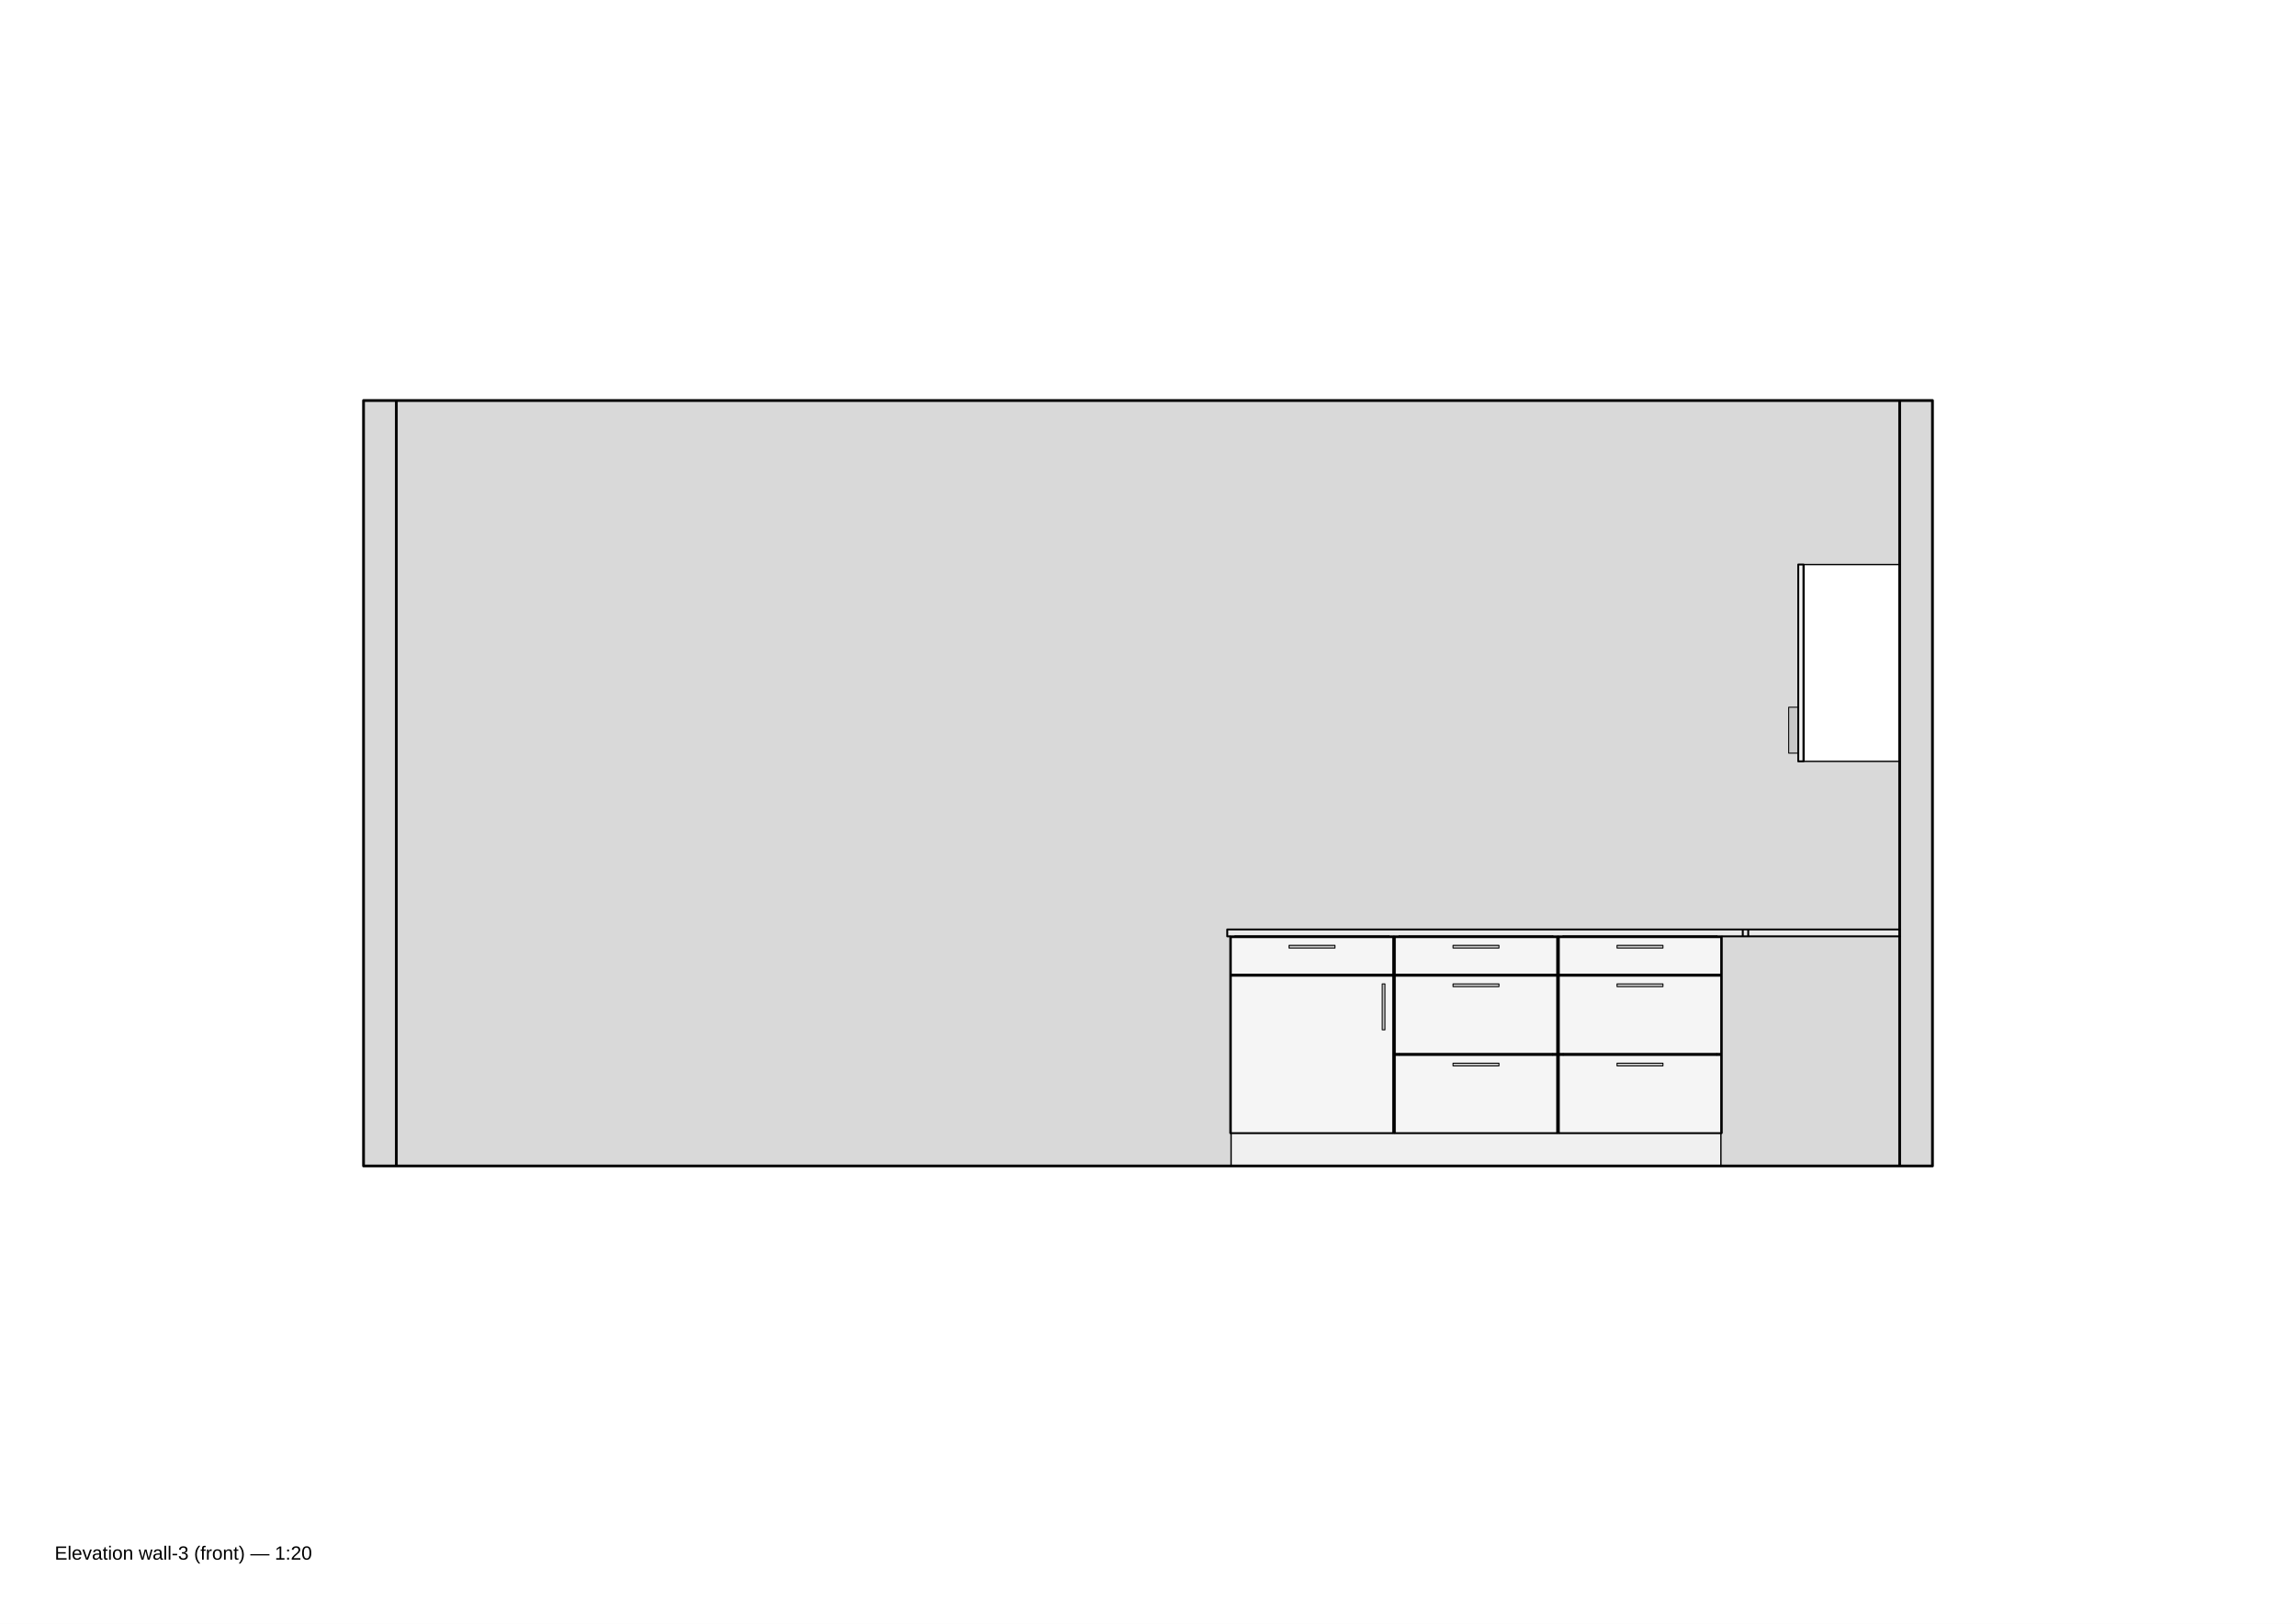
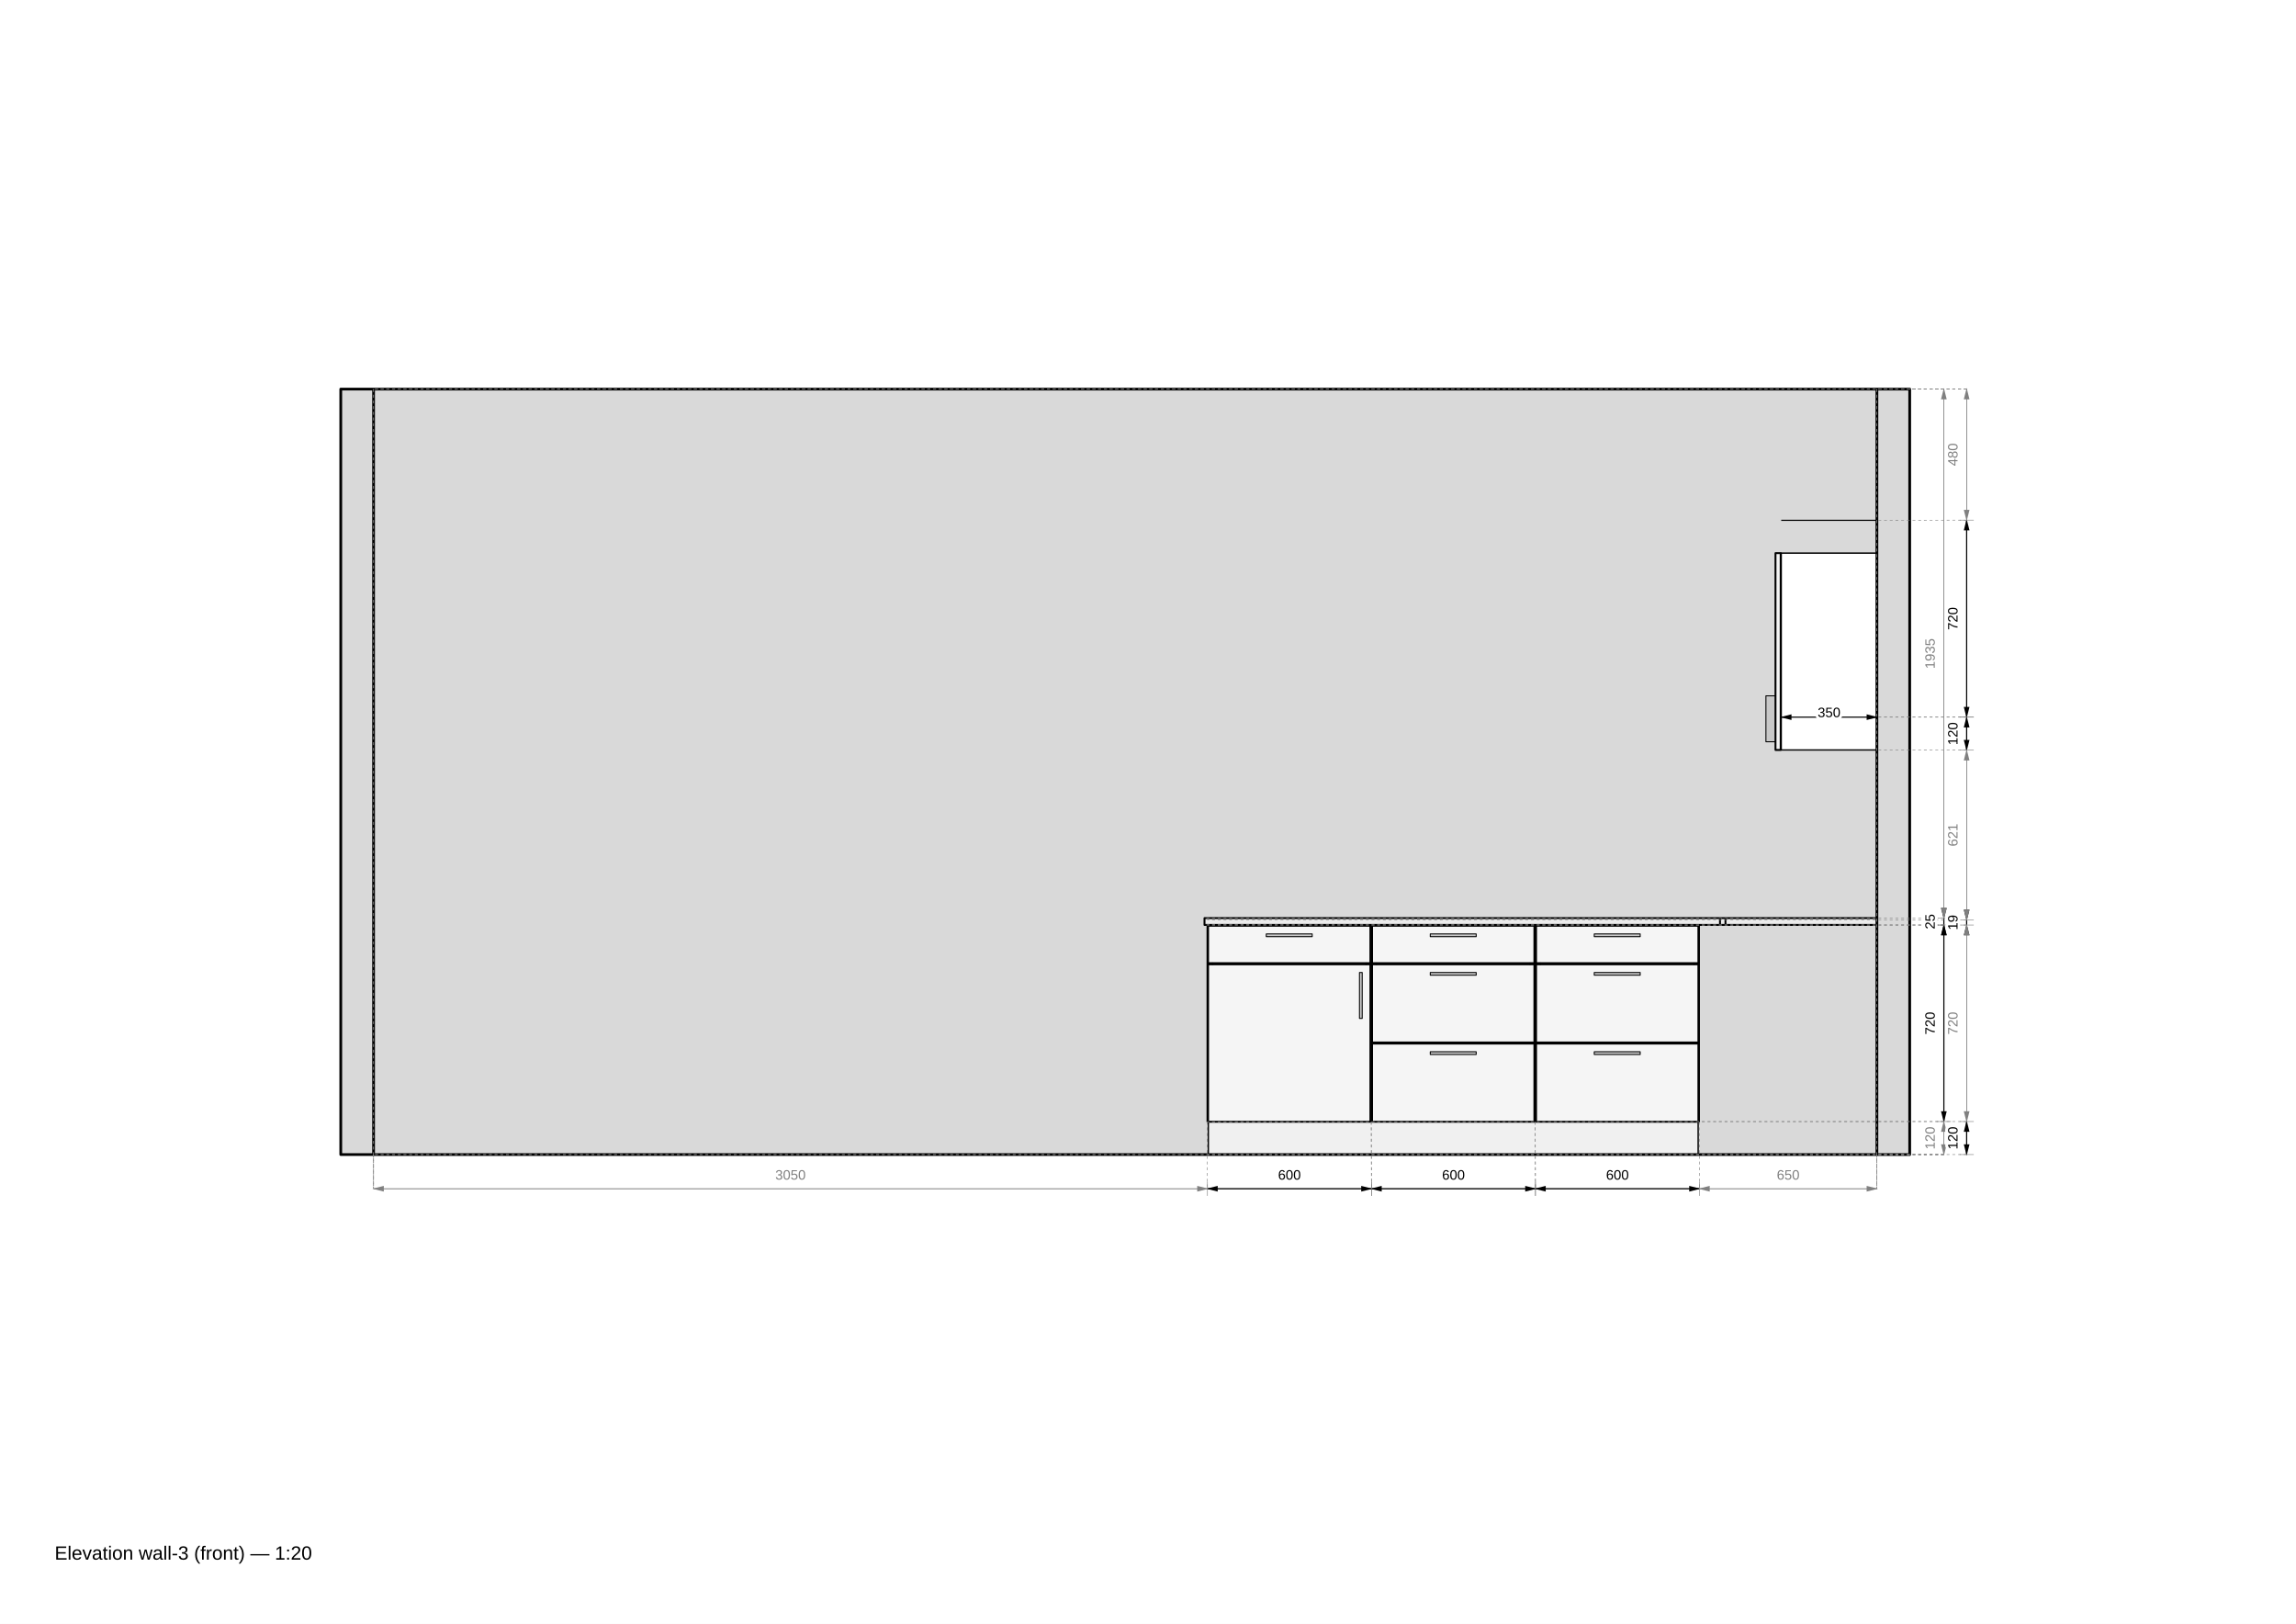
- <svg xmlns="http://www.w3.org/2000/svg" width="420mm" height="297mm" viewBox="-2135.0 -4265.0 8400.0 5940.0">
-   <rect x="-2135.0" y="-4265.0" width="8400.0" height="5940.0" fill="#ffffff" />
+ <svg xmlns="http://www.w3.org/2000/svg" width="420mm" height="297mm" viewBox="-2051.7 -4223.3 8400.0 5940.0">
+   <rect x="-2051.7" y="-4223.3" width="8400.0" height="5940.0" fill="#ffffff" />
  <g id="fills" fill-rule="evenodd">
    <path d="M4815.0 0.0L-685.0 0.0L-685.0 -2800.0L4815.0 -2800.0Z" fill="#d9d9d9" />
    <path d="M-685.0 0.0L-805.0 0.0L-805.0 -2800.0L-685.0 -2800.0Z" fill="#d9d9d9" />
    <path d="M4935.0 0.0L4815.0 0.0L4815.0 -2800.0L4935.0 -2800.0Z" fill="#d9d9d9" />
    <path d="M3574.0 -121.5L4156.0 -121.5L4156.0 -838.5L3574.0 -838.5Z" fill="#ffffff" />
    <path d="M2974.0 -121.5L3556.0 -121.5L3556.0 -838.5L2974.0 -838.5Z" fill="#ffffff" />
    <path d="M2374.0 -121.5L2956.0 -121.5L2956.0 -838.5L2374.0 -838.5Z" fill="#ffffff" />
    <path d="M4463.0 -1480.0L4463.0 -2200.0L4444.0 -2200.0L4444.0 -1480.0Z" fill="#ffffff" />
    <path d="M4515.0 -1480.0L4515.0 -2200.0L4465.0 -2200.0L4465.0 -1480.0Z" fill="#ffffff" />
    <path d="M2952.4 -393.8L2931.7 -393.8L2931.7 -414.8L2952.4 -414.8Z" fill="#c8c8c8" />
    <path d="M2376.6 -393.8L2397.3 -393.8L2397.3 -414.8L2376.6 -414.8Z" fill="#c8c8c8" />
    <path d="M4815.0 -1480.0L4815.0 -2200.0L4465.0 -2200.0L4465.0 -1480.0Z" fill="#ffffff" />
    <path d="M3603.0 -181.9L4127.0 -181.9L4127.0 -393.9L3603.0 -393.9Z" fill="#f5f5f5" />
    <path d="M3603.0 -452.4L4127.0 -452.4L4127.0 -664.4L3603.0 -664.4Z" fill="#f5f5f5" />
    <path d="M3603.0 -742.4L4127.0 -742.4L4127.0 -805.4L3603.0 -805.4Z" fill="#f5f5f5" />
    <path d="M3003.0 -181.9L3527.0 -181.9L3527.0 -393.9L3003.0 -393.9Z" fill="#f5f5f5" />
    <path d="M3003.0 -452.4L3527.0 -452.4L3527.0 -664.4L3003.0 -664.4Z" fill="#f5f5f5" />
    <path d="M3003.0 -742.4L3527.0 -742.4L3527.0 -805.4L3003.0 -805.4Z" fill="#f5f5f5" />
    <path d="M2403.0 -742.4L2927.0 -742.4L2927.0 -805.4L2403.0 -805.4Z" fill="#f5f5f5" />
    <path d="M4771.1 -1699.8L4771.1 -1720.8L4762.9 -1720.8L4762.9 -1699.8Z" fill="#c8c8c8" />
    <path d="M4771.1 -1932.2L4771.1 -1953.2L4762.9 -1953.2L4762.9 -1932.2Z" fill="#c8c8c8" />
    <path d="M4489.1 -1699.8L4489.1 -1720.8L4480.9 -1720.8L4480.9 -1699.8Z" fill="#c8c8c8" />
    <path d="M4489.1 -1932.2L4489.1 -1953.2L4480.9 -1953.2L4480.9 -1932.2Z" fill="#c8c8c8" />
    <path d="M4150.0 0.0L4050.0 0.0L4050.0 -112.0L4150.0 -112.0Z" fill="#c8c8c8" />
    <path d="M3512.5 0.0L3612.5 0.0L3612.5 -112.0L3512.5 -112.0Z" fill="#c8c8c8" />
    <path d="M2912.5 0.0L3012.5 0.0L3012.5 -112.0L2912.5 -112.0Z" fill="#c8c8c8" />
    <path d="M2380.0 0.0L2480.0 0.0L2480.0 -112.0L2380.0 -112.0Z" fill="#c8c8c8" />
    <path d="M3584.0 -820.5L4146.0 -820.5L4146.0 -839.5L3584.0 -839.5Z" fill="#ffffff" />
    <path d="M2984.0 -820.5L3546.0 -820.5L3546.0 -839.5L2984.0 -839.5Z" fill="#ffffff" />
    <path d="M2384.0 -820.5L2946.0 -820.5L2946.0 -839.5L2384.0 -839.5Z" fill="#ffffff" />
    <path d="M4145.0 0.0L4145.0 -120.0L4161.0 -120.0L4161.0 0.0Z" fill="#f0f0f0" />
    <path d="M4150.0 0.0L4050.0 0.0L4050.0 -112.0L4150.0 -112.0Z" fill="#c8c8c8" />
    <path d="M2385.0 -101.0L4145.0 -101.0L4145.0 -120.0L2385.0 -120.0Z" fill="#f0f0f0" />
    <path d="M2385.0 0.0L2385.0 -120.0L2369.0 -120.0L2369.0 0.0Z" fill="#f0f0f0" />
    <path d="M3512.5 0.0L3612.5 0.0L3612.5 -112.0L3512.5 -112.0Z" fill="#c8c8c8" />
    <path d="M2912.5 0.0L3012.5 0.0L3012.5 -112.0L2912.5 -112.0Z" fill="#c8c8c8" />
    <path d="M2380.0 0.0L2480.0 0.0L2480.0 -112.0L2380.0 -112.0Z" fill="#c8c8c8" />
    <path d="M2369.0 0.0L4161.0 0.0L4161.0 -120.0L2369.0 -120.0Z" fill="#f0f0f0" />
    <path d="M2952.4 -393.8L2931.7 -393.8L2931.7 -414.8L2952.4 -414.8Z" fill="#c8c8c8" />
    <path d="M2376.6 -393.8L2397.3 -393.8L2397.3 -414.8L2376.6 -414.8Z" fill="#c8c8c8" />
    <path d="M4115.0 -144.6L4146.0 -144.6L4146.0 -191.6L4115.0 -191.6Z" fill="#c8c8c8" />
    <path d="M4115.0 -415.1L4146.0 -415.1L4146.0 -462.1L4115.0 -462.1Z" fill="#c8c8c8" />
    <path d="M4115.0 -705.1L4146.0 -705.1L4146.0 -752.1L4115.0 -752.1Z" fill="#c8c8c8" />
    <path d="M3515.0 -144.6L3546.0 -144.6L3546.0 -191.6L3515.0 -191.6Z" fill="#c8c8c8" />
    <path d="M3515.0 -415.1L3546.0 -415.1L3546.0 -462.1L3515.0 -462.1Z" fill="#c8c8c8" />
    <path d="M3515.0 -705.1L3546.0 -705.1L3546.0 -752.1L3515.0 -752.1Z" fill="#c8c8c8" />
    <path d="M3584.0 -144.6L3615.0 -144.6L3615.0 -191.6L3584.0 -191.6Z" fill="#c8c8c8" />
    <path d="M3584.0 -415.1L3615.0 -415.1L3615.0 -462.1L3584.0 -462.1Z" fill="#c8c8c8" />
    <path d="M3584.0 -705.1L3615.0 -705.1L3615.0 -752.1L3584.0 -752.1Z" fill="#c8c8c8" />
    <path d="M2915.0 -705.1L2946.0 -705.1L2946.0 -752.1L2915.0 -752.1Z" fill="#c8c8c8" />
    <path d="M2984.0 -144.6L3015.0 -144.6L3015.0 -191.6L2984.0 -191.6Z" fill="#c8c8c8" />
    <path d="M2984.0 -415.1L3015.0 -415.1L3015.0 -462.1L2984.0 -462.1Z" fill="#c8c8c8" />
    <path d="M2984.0 -705.1L3015.0 -705.1L3015.0 -752.1L2984.0 -752.1Z" fill="#c8c8c8" />
    <path d="M2384.0 -705.1L2415.0 -705.1L2415.0 -752.1L2384.0 -752.1Z" fill="#c8c8c8" />
    <path d="M3584.0 -120.5L4146.0 -120.5L4146.0 -139.5L3584.0 -139.5Z" fill="#ffffff" />
    <path d="M2984.0 -120.5L3546.0 -120.5L3546.0 -139.5L2984.0 -139.5Z" fill="#ffffff" />
    <path d="M2384.0 -120.5L2946.0 -120.5L2946.0 -139.5L2384.0 -139.5Z" fill="#ffffff" />
    <path d="M4146.0 -120.0L4165.0 -120.0L4165.0 -840.0L4146.0 -840.0Z" fill="#ffffff" />
    <path d="M3546.0 -120.0L3565.0 -120.0L3565.0 -840.0L3546.0 -840.0Z" fill="#ffffff" />
    <path d="M3584.0 -820.5L4146.0 -820.5L4146.0 -839.5L3584.0 -839.5Z" fill="#f5f5f5" />
    <path d="M3565.0 -120.0L3584.0 -120.0L3584.0 -840.0L3565.0 -840.0Z" fill="#ffffff" />
    <path d="M2946.0 -120.0L2965.0 -120.0L2965.0 -840.0L2946.0 -840.0Z" fill="#ffffff" />
    <path d="M2984.0 -820.5L3546.0 -820.5L3546.0 -839.5L2984.0 -839.5Z" fill="#f5f5f5" />
    <path d="M2965.0 -120.0L2984.0 -120.0L2984.0 -840.0L2965.0 -840.0Z" fill="#ffffff" />
    <path d="M2384.5 -409.8L2945.5 -409.8L2945.5 -425.8L2384.5 -425.8Z" fill="#ffffff" />
    <path d="M2384.0 -820.5L2946.0 -820.5L2946.0 -839.5L2384.0 -839.5Z" fill="#f5f5f5" />
    <path d="M2365.0 -120.0L2384.0 -120.0L2384.0 -840.0L2365.0 -840.0Z" fill="#ffffff" />
    <path d="M4073.0 -142.9L4139.0 -142.9L4139.0 -393.9L4073.0 -393.9Z" fill="#c8c8c8" />
    <path d="M4073.0 -413.4L4139.0 -413.4L4139.0 -664.4L4073.0 -664.4Z" fill="#c8c8c8" />
    <path d="M4073.0 -703.4L4139.0 -703.4L4139.0 -805.4L4073.0 -805.4Z" fill="#c8c8c8" />
    <path d="M3473.0 -142.9L3539.0 -142.9L3539.0 -393.9L3473.0 -393.9Z" fill="#c8c8c8" />
    <path d="M3473.0 -413.4L3539.0 -413.4L3539.0 -664.4L3473.0 -664.4Z" fill="#c8c8c8" />
    <path d="M3473.0 -703.4L3539.0 -703.4L3539.0 -805.4L3473.0 -805.4Z" fill="#c8c8c8" />
    <path d="M3601.5 -165.9L4128.5 -165.9L4128.5 -181.9L3601.5 -181.9Z" fill="#f5f5f5" />
    <path d="M3601.5 -436.4L4128.5 -436.4L4128.5 -452.4L3601.5 -452.4Z" fill="#f5f5f5" />
    <path d="M3601.5 -726.4L4128.5 -726.4L4128.5 -742.4L3601.5 -742.4Z" fill="#f5f5f5" />
    <path d="M3591.0 -142.9L3657.0 -142.9L3657.0 -393.9L3591.0 -393.9Z" fill="#c8c8c8" />
    <path d="M3591.0 -413.4L3657.0 -413.4L3657.0 -664.4L3591.0 -664.4Z" fill="#c8c8c8" />
    <path d="M3591.0 -703.4L3657.0 -703.4L3657.0 -805.4L3591.0 -805.4Z" fill="#c8c8c8" />
    <path d="M2873.0 -703.4L2939.0 -703.4L2939.0 -805.4L2873.0 -805.4Z" fill="#c8c8c8" />
    <path d="M3001.5 -165.9L3528.5 -165.9L3528.5 -181.9L3001.5 -181.9Z" fill="#f5f5f5" />
    <path d="M3001.5 -436.4L3528.5 -436.4L3528.5 -452.4L3001.5 -452.4Z" fill="#f5f5f5" />
    <path d="M3001.5 -726.4L3528.5 -726.4L3528.5 -742.4L3001.5 -742.4Z" fill="#f5f5f5" />
    <path d="M2991.0 -142.9L3057.0 -142.9L3057.0 -393.9L2991.0 -393.9Z" fill="#c8c8c8" />
    <path d="M2991.0 -413.4L3057.0 -413.4L3057.0 -664.4L2991.0 -664.4Z" fill="#c8c8c8" />
    <path d="M2991.0 -703.4L3057.0 -703.4L3057.0 -805.4L2991.0 -805.4Z" fill="#c8c8c8" />
    <path d="M2401.5 -726.4L2928.5 -726.4L2928.5 -742.4L2401.5 -742.4Z" fill="#f5f5f5" />
    <path d="M2391.0 -703.4L2457.0 -703.4L2457.0 -805.4L2391.0 -805.4Z" fill="#c8c8c8" />
    <path d="M4815.0 -840.0L4261.0 -840.0L4261.0 -865.0L4815.0 -865.0Z" fill="#ebebeb" />
    <path d="M3568.0 -120.0L4162.0 -120.0L4162.0 -406.0L3568.0 -406.0Z" fill="#f5f5f5" />
    <path d="M3568.0 -410.0L4162.0 -410.0L4162.0 -696.0L3568.0 -696.0Z" fill="#f5f5f5" />
    <path d="M3568.0 -700.0L4162.0 -700.0L4162.0 -837.0L3568.0 -837.0Z" fill="#f5f5f5" />
    <path d="M2968.0 -120.0L3562.0 -120.0L3562.0 -406.0L2968.0 -406.0Z" fill="#f5f5f5" />
    <path d="M2968.0 -410.0L3562.0 -410.0L3562.0 -696.0L2968.0 -696.0Z" fill="#f5f5f5" />
    <path d="M2968.0 -700.0L3562.0 -700.0L3562.0 -837.0L2968.0 -837.0Z" fill="#f5f5f5" />
    <path d="M2368.0 -120.0L2962.0 -120.0L2962.0 -696.0L2368.0 -696.0Z" fill="#f5f5f5" />
    <path d="M2368.0 -700.0L2962.0 -700.0L2962.0 -837.0L2368.0 -837.0Z" fill="#f5f5f5" />
    <path d="M4261.0 -840.0L4241.0 -840.0L4241.0 -865.0L4261.0 -865.0Z" fill="#ebebeb" />
    <path d="M4241.0 -840.0L2355.0 -840.0L2355.0 -865.0L4241.0 -865.0Z" fill="#ebebeb" />
    <path d="M3781.0 -366.0L3949.0 -366.0L3949.0 -376.0L3781.0 -376.0Z" fill="#c8c8c8" />
    <path d="M3781.0 -656.0L3949.0 -656.0L3949.0 -666.0L3781.0 -666.0Z" fill="#c8c8c8" />
    <path d="M3781.0 -797.0L3949.0 -797.0L3949.0 -807.0L3781.0 -807.0Z" fill="#c8c8c8" />
    <path d="M3181.0 -366.0L3349.0 -366.0L3349.0 -376.0L3181.0 -376.0Z" fill="#c8c8c8" />
    <path d="M3181.0 -656.0L3349.0 -656.0L3349.0 -666.0L3181.0 -666.0Z" fill="#c8c8c8" />
    <path d="M3181.0 -797.0L3349.0 -797.0L3349.0 -807.0L3181.0 -807.0Z" fill="#c8c8c8" />
    <path d="M2922.0 -666.0L2922.0 -498.0L2932.0 -498.0L2932.0 -666.0Z" fill="#c8c8c8" />
    <path d="M2581.0 -797.0L2749.0 -797.0L2749.0 -807.0L2581.0 -807.0Z" fill="#c8c8c8" />
    <path d="M4444.0 -1678.0L4444.0 -1510.0L4409.0 -1510.0L4409.0 -1678.0Z" fill="#c8c8c8" />
    <path d="M4787.0 -1715.8L4787.0 -1731.8L4465.0 -1731.8L4465.0 -1715.8Z" fill="#ffffff" />
    <path d="M4787.0 -1948.2L4787.0 -1964.2L4465.0 -1964.2L4465.0 -1948.2Z" fill="#ffffff" />
    <path d="M4814.5 -1480.5L4814.5 -1499.5L4465.5 -1499.5L4465.5 -1480.5Z" fill="#ffffff" />
    <path d="M4814.5 -2180.5L4814.5 -2199.5L4465.5 -2199.5L4465.5 -2180.5Z" fill="#ffffff" />
    <path d="M4762.9 -1699.8L4762.9 -1720.8L4771.1 -1720.8L4771.1 -1699.8Z" fill="#c8c8c8" />
    <path d="M4762.9 -1932.2L4762.9 -1953.2L4771.1 -1953.2L4771.1 -1932.2Z" fill="#c8c8c8" />
    <path d="M4480.9 -1699.8L4480.9 -1720.8L4489.1 -1720.8L4489.1 -1699.8Z" fill="#c8c8c8" />
    <path d="M4480.9 -1932.2L4480.9 -1953.2L4489.1 -1953.2L4489.1 -1932.2Z" fill="#c8c8c8" />
    <path d="M4795.0 -1494.5L4795.0 -2185.5L4787.0 -2185.5L4787.0 -1494.5Z" fill="#ffffff" />
    <path d="M4463.0 -1480.0L4463.0 -2200.0L4444.0 -2200.0L4444.0 -1480.0Z" fill="#f5f5f5" />
    <path d="M4815.0 -1480.0L4815.0 -2200.0L4465.0 -2200.0L4465.0 -1480.0Z" fill="#ffffff" />
  </g>
  <g id="hidden-lines" fill="none" stroke="#000000" stroke-linecap="round" />
  <g id="lines" fill="none" stroke="#000000" stroke-linecap="round" stroke-linejoin="round">
    <path class="wall" stroke-width="10.0" d="M-805.0 0.0L4935.0 0.0M-805.0 -2800.0L4935.0 -2800.0M4815.0 0.0L4815.0 -2800.0M-685.0 0.0L-685.0 -2800.0M-805.0 0.0L-805.0 -2800.0M4935.0 0.0L4935.0 -2800.0" />
    <path class="front" stroke-width="7.0" d="M2368.0 -120.0L2962.0 -120.0M2968.0 -120.0L3562.0 -120.0M3568.0 -120.0L4162.0 -120.0M3584.0 -837.0L3584.0 -839.5M4146.0 -837.0L4146.0 -839.5M2384.0 -839.5L2946.0 -839.5M2984.0 -839.5L3546.0 -839.5M3584.0 -839.5L4146.0 -839.5M3568.0 -120.0L3568.0 -406.0M3568.0 -410.0L3568.0 -696.0M3568.0 -700.0L3568.0 -837.0M4162.0 -120.0L4162.0 -406.0M4162.0 -410.0L4162.0 -696.0M4162.0 -700.0L4162.0 -837.0M2968.0 -406.0L3562.0 -406.0M3568.0 -406.0L4162.0 -406.0M2968.0 -410.0L3562.0 -410.0M3568.0 -410.0L4162.0 -410.0M2368.0 -696.0L2962.0 -696.0M2968.0 -696.0L3562.0 -696.0M3568.0 -696.0L4162.0 -696.0M2368.0 -700.0L2962.0 -700.0M2968.0 -700.0L3562.0 -700.0M3568.0 -700.0L4162.0 -700.0M2368.0 -837.0L2962.0 -837.0M2968.0 -837.0L3562.0 -837.0M3568.0 -837.0L4162.0 -837.0M2984.0 -837.0L2984.0 -839.5M3546.0 -837.0L3546.0 -839.5M2968.0 -120.0L2968.0 -406.0M2968.0 -410.0L2968.0 -696.0M2968.0 -700.0L2968.0 -837.0M3562.0 -120.0L3562.0 -406.0M3562.0 -410.0L3562.0 -696.0M3562.0 -700.0L3562.0 -837.0M2384.0 -837.0L2384.0 -839.5M2946.0 -837.0L2946.0 -839.5M2368.0 -120.0L2368.0 -696.0M2368.0 -700.0L2368.0 -837.0M2962.0 -120.0L2962.0 -696.0M2962.0 -700.0L2962.0 -837.0M4444.0 -1480.0L4463.0 -1480.0M4444.0 -2200.0L4463.0 -2200.0M4463.0 -1480.0L4463.0 -2200.0M4444.0 -1480.0L4444.0 -2200.0" />
    <path class="carcass" stroke-width="5.0" d="M2365.0 -120.0L2368.0 -120.0M2962.0 -120.0L2968.0 -120.0M3562.0 -120.0L3568.0 -120.0M4162.0 -120.0L4165.0 -120.0M3565.0 -120.0L3565.0 -840.0M3584.0 -406.0L3584.0 -410.0M3584.0 -696.0L3584.0 -700.0M3584.0 -839.5L3584.0 -840.0M4146.0 -406.0L4146.0 -410.0M4146.0 -696.0L4146.0 -700.0M4146.0 -839.5L4146.0 -840.0M4165.0 -120.0L4165.0 -840.0M2965.0 -120.0L2965.0 -840.0M2984.0 -406.0L2984.0 -410.0M2984.0 -696.0L2984.0 -700.0M2984.0 -839.5L2984.0 -840.0M3546.0 -406.0L3546.0 -410.0M3546.0 -696.0L3546.0 -700.0M3546.0 -839.5L3546.0 -840.0M2365.0 -120.0L2365.0 -840.0M2384.0 -696.0L2384.0 -700.0M2384.0 -839.5L2384.0 -840.0M2946.0 -696.0L2946.0 -700.0M2946.0 -839.5L2946.0 -840.0M4465.0 -1480.0L4815.0 -1480.0M4465.0 -2200.0L4815.0 -2200.0M4465.0 -1480.0L4465.0 -2200.0" />
    <path class="worktop" stroke-width="7.0" d="M2355.0 -840.0L4815.0 -840.0M2355.0 -865.0L4815.0 -865.0M4261.0 -840.0L4261.0 -865.0M4241.0 -840.0L4241.0 -865.0M2355.0 -840.0L2355.0 -865.0" />
    <path class="hardware" stroke-width="3.6" d="M3181.0 -366.0L3349.0 -366.0M3781.0 -366.0L3949.0 -366.0M3781.0 -366.0L3781.0 -376.0M3781.0 -656.0L3781.0 -666.0M3781.0 -797.0L3781.0 -807.0M3949.0 -366.0L3949.0 -376.0M3949.0 -656.0L3949.0 -666.0M3949.0 -797.0L3949.0 -807.0M3181.0 -376.0L3349.0 -376.0M3781.0 -376.0L3949.0 -376.0M3181.0 -656.0L3349.0 -656.0M3781.0 -656.0L3949.0 -656.0M2922.0 -666.0L2932.0 -666.0M3181.0 -666.0L3349.0 -666.0M3781.0 -666.0L3949.0 -666.0M2581.0 -797.0L2749.0 -797.0M3181.0 -797.0L3349.0 -797.0M3781.0 -797.0L3949.0 -797.0M2581.0 -807.0L2749.0 -807.0M3181.0 -807.0L3349.0 -807.0M3781.0 -807.0L3949.0 -807.0M3181.0 -366.0L3181.0 -376.0M3181.0 -656.0L3181.0 -666.0M3181.0 -797.0L3181.0 -807.0M3349.0 -366.0L3349.0 -376.0M3349.0 -656.0L3349.0 -666.0M3349.0 -797.0L3349.0 -807.0M2922.0 -498.0L2922.0 -666.0M2922.0 -498.0L2932.0 -498.0M2932.0 -498.0L2932.0 -666.0M2581.0 -797.0L2581.0 -807.0M2749.0 -797.0L2749.0 -807.0M4409.0 -1678.0L4444.0 -1678.0M4409.0 -1510.0L4444.0 -1510.0M4409.0 -1510.0L4409.0 -1678.0" />
    <path class="plinth" stroke-width="5.0" d="M2369.0 0.0L2369.0 -120.0M4161.0 0.0L4161.0 -120.0" />
  </g>
-   <text x="-1935.0" y="1440.0" font-family="Arial, Helvetica, sans-serif" font-size="70.0">Elevation wall-3 (front) — 1:20</text>
+   <g id="annotations">
+     <g transform="translate(-805 -2800) scale(2.083333)">
+       <g>
+         <defs>
+           <marker markerWidth="20" markerHeight="10" markerUnits="userSpaceOnUse" orient="auto-start-reverse" refY="5" viewBox="0 0 20 10" id="arrowStart" refX="18">
+             <path d="M0,0 L0,10 L20,5 z" fill="context-stroke" />
+           </marker>
+           <marker markerWidth="20" markerHeight="10" markerUnits="userSpaceOnUse" orient="auto" refY="5" viewBox="0 0 20 10" id="arrowEnd" refX="18">
+             <path d="M0,0 L0,10 L20,5 z" fill="context-stroke" />
+           </marker>
+           <marker markerWidth="20" markerHeight="10" markerUnits="userSpaceOnUse" orient="auto-start-reverse" refY="5" viewBox="0 0 20 10" id="arrowStartOpposite" refX="2">
+             <path d="M0,0 L0,10 L20,5 z" fill="context-stroke" transform="translate(20, 0) scale(-1, 1)" />
+           </marker>
+           <marker markerWidth="20" markerHeight="10" markerUnits="userSpaceOnUse" orient="auto" refY="5" viewBox="0 0 20 10" id="arrowEndOpposite" refX="2">
+             <path d="M0,0 L0,10 L20,5 z" fill="context-stroke" transform="translate(20, 0) scale(-1, 1)" />
+           </marker>
+         </defs>
+         <path d="M 2697.6 230.4 L 2697.6 230.4 L 2529.6 230.4 L 2529.6 230.4 Z M 2697.6 230.4 L 2529.6 230.4 Z M 2697.6 230.4 L 2529.6 230.4 Z" fill="rgb(112, 112, 112)" stroke="#000000" stroke-width="2" />
+         <g>
+           <line x1="58" y1="1404" x2="2698" y2="1404" stroke="gray" stroke-width="1" />
+           <line x1="57.6" y1="1344" x2="57.6" y2="1404" stroke="gray" stroke-width="1" stroke-dasharray="5,5" />
+           <line x1="57.6" y1="1344" x2="57.6" y2="1404" stroke="gray" stroke-width="1" stroke-dasharray="5,5" />
+           <line x1="57.6" y1="0" x2="57.6" y2="1404" stroke="gray" stroke-width="1" stroke-dasharray="5,5" />
+           <line x1="57.6" y1="0" x2="57.6" y2="1404" stroke="gray" stroke-width="1" stroke-dasharray="5,5" />
+           <line x1="1522" y1="1404" x2="1810" y2="1404" stroke="black" stroke-width="2" marker-start="url(#arrowStart)" marker-end="url(#arrowEnd)" ticks-at-ends-length="25" ticks-style="[object Object]" />
+           <line x1="1522" y1="1416.5" x2="1522" y2="1391.5" stroke="gray" stroke-width="1" />
+           <line x1="1810" y1="1416.5" x2="1810" y2="1391.5" stroke="gray" stroke-width="1" />
+           <line x1="1521.6" y1="1286.4" x2="1522" y2="1404" stroke="gray" stroke-width="1" stroke-dasharray="5,5" />
+           <line x1="1809.6" y1="1286.4" x2="1810" y2="1404" stroke="gray" stroke-width="1" stroke-dasharray="5,5" />
+           <line x1="1810" y1="1404" x2="2098" y2="1404" stroke="black" stroke-width="2" marker-start="url(#arrowStart)" marker-end="url(#arrowEnd)" ticks-at-ends-length="25" ticks-style="[object Object]" />
+           <line x1="1810" y1="1416.5" x2="1810" y2="1391.5" stroke="gray" stroke-width="1" />
+           <line x1="2098" y1="1416.5" x2="2098" y2="1391.5" stroke="gray" stroke-width="1" />
+           <line x1="1809.6" y1="1286.4" x2="1810" y2="1404" stroke="gray" stroke-width="1" stroke-dasharray="5,5" />
+           <line x1="2097.6" y1="1286.4" x2="2098" y2="1404" stroke="gray" stroke-width="1" stroke-dasharray="5,5" />
+           <line x1="2098" y1="1404" x2="2386" y2="1404" stroke="black" stroke-width="2" marker-start="url(#arrowStart)" marker-end="url(#arrowEnd)" ticks-at-ends-length="25" ticks-style="[object Object]" />
+           <line x1="2098" y1="1416.5" x2="2098" y2="1391.5" stroke="gray" stroke-width="1" />
+           <line x1="2386" y1="1416.5" x2="2386" y2="1391.5" stroke="gray" stroke-width="1" />
+           <line x1="2097.6" y1="1286.4" x2="2098" y2="1404" stroke="gray" stroke-width="1" stroke-dasharray="5,5" />
+           <line x1="2385.6" y1="1286.4" x2="2386" y2="1404" stroke="gray" stroke-width="1" stroke-dasharray="5,5" />
+           <line x1="2697.6" y1="1344" x2="2697.6" y2="1404" stroke="gray" stroke-width="1" stroke-dasharray="5,5" />
+           <line x1="2697.6" y1="1344" x2="2697.6" y2="1404" stroke="gray" stroke-width="1" stroke-dasharray="5,5" />
+           <line x1="2697.6" y1="0" x2="2697.6" y2="1404" stroke="gray" stroke-width="1" stroke-dasharray="5,5" />
+           <line x1="2697.6" y1="0" x2="2697.6" y2="1404" stroke="gray" stroke-width="1" stroke-dasharray="5,5" />
+           <line x1="57.6" y1="1404" x2="1522" y2="1404" stroke="gray" stroke-width="1" marker-start="url(#arrowStart)" marker-end="url(#arrowEnd)" />
+           <line x1="2386" y1="1404" x2="2697.6" y2="1404" stroke="gray" stroke-width="1" marker-start="url(#arrowStart)" marker-end="url(#arrowEnd)" />
+           <line x1="2815.2" y1="0" x2="2815.2" y2="1344" stroke="gray" stroke-width="1" />
+           <line x1="2815.2" y1="0" x2="2697.6" y2="0" stroke="gray" stroke-width="1" stroke-dasharray="5,5" />
+           <line x1="2815.2" y1="0" x2="2697.6" y2="0" stroke="gray" stroke-width="1" stroke-dasharray="5,5" />
+           <line x1="2815.2" y1="0" x2="57.6" y2="0" stroke="gray" stroke-width="1" stroke-dasharray="5,5" />
+           <line x1="2815.2" y1="0" x2="57.6" y2="0" stroke="gray" stroke-width="1" stroke-dasharray="5,5" />
+           <line x1="2815.2" y1="929" x2="2815.2" y2="941" stroke="black" stroke-width="2" marker-start="url(#arrowStartOpposite)" marker-end="url(#arrowEndOpposite)" ticks-at-ends-length="25" ticks-style="[object Object]" />
+           <line x1="2802.7" y1="929" x2="2827.7" y2="929" stroke="gray" stroke-width="1" />
+           <line x1="2802.7" y1="941" x2="2827.7" y2="941" stroke="gray" stroke-width="1" />
+           <line x1="2815.2" y1="929" x2="1516.8" y2="928.8" stroke="gray" stroke-width="1" stroke-dasharray="5,5" />
+           <line x1="2815.2" y1="941" x2="1516.8" y2="940.8" stroke="gray" stroke-width="1" stroke-dasharray="5,5" />
+           <line x1="2815.2" y1="941" x2="2815.2" y2="1286" stroke="black" stroke-width="2" marker-start="url(#arrowStart)" marker-end="url(#arrowEnd)" ticks-at-ends-length="25" ticks-style="[object Object]" />
+           <line x1="2802.7" y1="941" x2="2827.7" y2="941" stroke="gray" stroke-width="1" />
+           <line x1="2802.7" y1="1286" x2="2827.7" y2="1286" stroke="gray" stroke-width="1" />
+           <line x1="2815.2" y1="941" x2="1521.6" y2="940.8" stroke="gray" stroke-width="1" stroke-dasharray="5,5" />
+           <line x1="2815.2" y1="1286" x2="1521.6" y2="1286.4" stroke="gray" stroke-width="1" stroke-dasharray="5,5" />
+           <line x1="2815.2" y1="1344" x2="2697.6" y2="1344" stroke="gray" stroke-width="1" stroke-dasharray="5,5" />
+           <line x1="2815.2" y1="1344" x2="2697.6" y2="1344" stroke="gray" stroke-width="1" stroke-dasharray="5,5" />
+           <line x1="2815.2" y1="1344" x2="57.6" y2="1344" stroke="gray" stroke-width="1" stroke-dasharray="5,5" />
+           <line x1="2815.2" y1="1344" x2="57.6" y2="1344" stroke="gray" stroke-width="1" stroke-dasharray="5,5" />
+           <line x1="2815.2" y1="0" x2="2815.2" y2="929" stroke="gray" stroke-width="1" marker-start="url(#arrowStart)" marker-end="url(#arrowEnd)" />
+           <line x1="2815.2" y1="1286" x2="2815.2" y2="1344" stroke="gray" stroke-width="1" marker-start="url(#arrowStart)" marker-end="url(#arrowEnd)" />
+           <line x1="2855.2" y1="0" x2="2855.2" y2="1344" stroke="gray" stroke-width="1" />
+           <line x1="2855.2" y1="0" x2="2697.6" y2="0" stroke="gray" stroke-width="1" stroke-dasharray="5,5" />
+           <line x1="2855.2" y1="0" x2="2697.6" y2="0" stroke="gray" stroke-width="1" stroke-dasharray="5,5" />
+           <line x1="2855.2" y1="0" x2="57.6" y2="0" stroke="gray" stroke-width="1" stroke-dasharray="5,5" />
+           <line x1="2855.2" y1="0" x2="57.6" y2="0" stroke="gray" stroke-width="1" stroke-dasharray="5,5" />
+           <line x1="2855.2" y1="230" x2="2855.2" y2="576" stroke="black" stroke-width="2" marker-start="url(#arrowStart)" marker-end="url(#arrowEnd)" ticks-at-ends-length="25" ticks-style="[object Object]" />
+           <line x1="2842.7" y1="230" x2="2867.7" y2="230" stroke="gray" stroke-width="1" />
+           <line x1="2842.7" y1="576" x2="2867.7" y2="576" stroke="gray" stroke-width="1" />
+           <line x1="2855.2" y1="230" x2="2697.6" y2="230.4" stroke="gray" stroke-width="1" stroke-dasharray="5,5" />
+           <line x1="2855.2" y1="576" x2="2697.6" y2="576" stroke="gray" stroke-width="1" stroke-dasharray="5,5" />
+           <line x1="2855.2" y1="576" x2="2855.2" y2="634" stroke="black" stroke-width="2" marker-start="url(#arrowStart)" marker-end="url(#arrowEnd)" ticks-at-ends-length="25" ticks-style="[object Object]" />
+           <line x1="2842.7" y1="576" x2="2867.7" y2="576" stroke="gray" stroke-width="1" />
+           <line x1="2842.7" y1="634" x2="2867.7" y2="634" stroke="gray" stroke-width="1" />
+           <line x1="2855.2" y1="576" x2="2697.6" y2="576" stroke="gray" stroke-width="1" stroke-dasharray="5,5" />
+           <line x1="2855.2" y1="634" x2="2697.6" y2="633.6" stroke="gray" stroke-width="1" stroke-dasharray="5,5" />
+           <line x1="2855.2" y1="932" x2="2855.2" y2="941" stroke="black" stroke-width="2" marker-start="url(#arrowStartOpposite)" marker-end="url(#arrowEndOpposite)" ticks-at-ends-length="25" ticks-style="[object Object]" />
+           <line x1="2842.7" y1="932" x2="2867.7" y2="932" stroke="gray" stroke-width="1" />
+           <line x1="2842.7" y1="941" x2="2867.7" y2="941" stroke="gray" stroke-width="1" />
+           <line x1="2855.2" y1="932" x2="1521.6" y2="931.68" stroke="gray" stroke-width="1" stroke-dasharray="5,5" />
+           <line x1="2855.2" y1="941" x2="1521.6" y2="940.8" stroke="gray" stroke-width="1" stroke-dasharray="5,5" />
+           <line x1="2855.2" y1="1286" x2="2855.2" y2="1344" stroke="black" stroke-width="2" marker-start="url(#arrowStart)" marker-end="url(#arrowEnd)" ticks-at-ends-length="25" ticks-style="[object Object]" />
+           <line x1="2842.7" y1="1286" x2="2867.7" y2="1286" stroke="gray" stroke-width="1" />
+           <line x1="2842.7" y1="1344" x2="2867.7" y2="1344" stroke="gray" stroke-width="1" />
+           <line x1="2855.2" y1="1286" x2="1521.6" y2="1286.4" stroke="gray" stroke-width="1" stroke-dasharray="5,5" />
+           <line x1="2855.2" y1="1344" x2="1521.6" y2="1344" stroke="gray" stroke-width="1" stroke-dasharray="5,5" />
+           <line x1="2855.2" y1="0" x2="2855.2" y2="230" stroke="gray" stroke-width="1" marker-start="url(#arrowStart)" marker-end="url(#arrowEnd)" />
+           <line x1="2855.2" y1="634" x2="2855.2" y2="932" stroke="gray" stroke-width="1" marker-start="url(#arrowStart)" marker-end="url(#arrowEnd)" />
+           <line x1="2855.2" y1="941" x2="2855.2" y2="1286" stroke="gray" stroke-width="1" marker-start="url(#arrowStart)" marker-end="url(#arrowEnd)" />
+           <line x1="2529.6" y1="576" x2="2697.6" y2="576" stroke="black" stroke-width="2" marker-start="url(#arrowStart)" marker-end="url(#arrowEnd)" />
+           <text x="1666" y="1388" fill="black" font-size="24" font-family="Arial" stroke="white" stroke-width="10" paint-order="stroke" text-anchor="middle" stroke-linejoin="round" alignment-baseline="middle" transform="rotate(0, 1666, 1388)">600</text>
+           <text x="1954" y="1388" fill="black" font-size="24" font-family="Arial" stroke="white" stroke-width="10" paint-order="stroke" text-anchor="middle" stroke-linejoin="round" alignment-baseline="middle" transform="rotate(0, 1954, 1388)">600</text>
+           <text x="2242" y="1388" fill="black" font-size="24" font-family="Arial" stroke="white" stroke-width="10" paint-order="stroke" text-anchor="middle" stroke-linejoin="round" alignment-baseline="middle" transform="rotate(0, 2242, 1388)">600</text>
+           <text x="789.8" y="1388" fill="gray" font-size="24" font-family="Arial" stroke="white" stroke-width="10" paint-order="stroke" text-anchor="middle" stroke-linejoin="round" alignment-baseline="middle" transform="rotate(0, 789.8, 1388)">3050</text>
+           <text x="2541.8" y="1388" fill="gray" font-size="24" font-family="Arial" stroke="white" stroke-width="10" paint-order="stroke" text-anchor="middle" stroke-linejoin="round" alignment-baseline="middle" transform="rotate(0, 2541.8, 1388)">650</text>
+           <text x="2799.2" y="935" fill="black" font-size="24" font-family="Arial" stroke="white" stroke-width="10" paint-order="stroke" text-anchor="middle" stroke-linejoin="round" alignment-baseline="middle" transform="rotate(270, 2799.2, 935)">25</text>
+           <text x="2799.2" y="1113.5" fill="black" font-size="24" font-family="Arial" stroke="white" stroke-width="10" paint-order="stroke" text-anchor="middle" stroke-linejoin="round" alignment-baseline="middle" transform="rotate(270, 2799.2, 1113.5)">720</text>
+           <text x="2799.2" y="464.5" fill="gray" font-size="24" font-family="Arial" stroke="white" stroke-width="10" paint-order="stroke" text-anchor="middle" stroke-linejoin="round" alignment-baseline="middle" transform="rotate(270, 2799.2, 464.5)">1935</text>
+           <text x="2799.2" y="1315" fill="gray" font-size="24" font-family="Arial" stroke="white" stroke-width="10" paint-order="stroke" text-anchor="middle" stroke-linejoin="round" alignment-baseline="middle" transform="rotate(270, 2799.2, 1315)">120</text>
+           <text x="2839.2" y="403" fill="black" font-size="24" font-family="Arial" stroke="white" stroke-width="10" paint-order="stroke" text-anchor="middle" stroke-linejoin="round" alignment-baseline="middle" transform="rotate(270, 2839.2, 403)">720</text>
+           <text x="2839.2" y="605" fill="black" font-size="24" font-family="Arial" stroke="white" stroke-width="10" paint-order="stroke" text-anchor="middle" stroke-linejoin="round" alignment-baseline="middle" transform="rotate(270, 2839.2, 605)">120</text>
+           <text x="2839.2" y="936.5" fill="black" font-size="24" font-family="Arial" stroke="white" stroke-width="10" paint-order="stroke" text-anchor="middle" stroke-linejoin="round" alignment-baseline="middle" transform="rotate(270, 2839.2, 936.5)">19</text>
+           <text x="2839.2" y="1315" fill="black" font-size="24" font-family="Arial" stroke="white" stroke-width="10" paint-order="stroke" text-anchor="middle" stroke-linejoin="round" alignment-baseline="middle" transform="rotate(270, 2839.2, 1315)">120</text>
+           <text x="2839.2" y="115" fill="gray" font-size="24" font-family="Arial" stroke="white" stroke-width="10" paint-order="stroke" text-anchor="middle" stroke-linejoin="round" alignment-baseline="middle" transform="rotate(270, 2839.2, 115)">480</text>
+           <text x="2839.2" y="783" fill="gray" font-size="24" font-family="Arial" stroke="white" stroke-width="10" paint-order="stroke" text-anchor="middle" stroke-linejoin="round" alignment-baseline="middle" transform="rotate(270, 2839.2, 783)">621</text>
+           <text x="2839.2" y="1113.5" fill="gray" font-size="24" font-family="Arial" stroke="white" stroke-width="10" paint-order="stroke" text-anchor="middle" stroke-linejoin="round" alignment-baseline="middle" transform="rotate(270, 2839.2, 1113.5)">720</text>
+           <text x="2613.6" y="576" fill="black" font-size="24" font-family="Arial" stroke="white" stroke-width="10" paint-order="stroke" text-anchor="middle" stroke-linejoin="round" alignment-baseline="middle" transform="rotate(0, 2613.6, 576)">350</text>
+         </g>
+       </g>
+     </g>
+   </g>
+   <text x="-1851.7" y="1481.7" font-family="Arial, Helvetica, sans-serif" font-size="70.0">Elevation wall-3 (front) — 1:20</text>
</svg>
